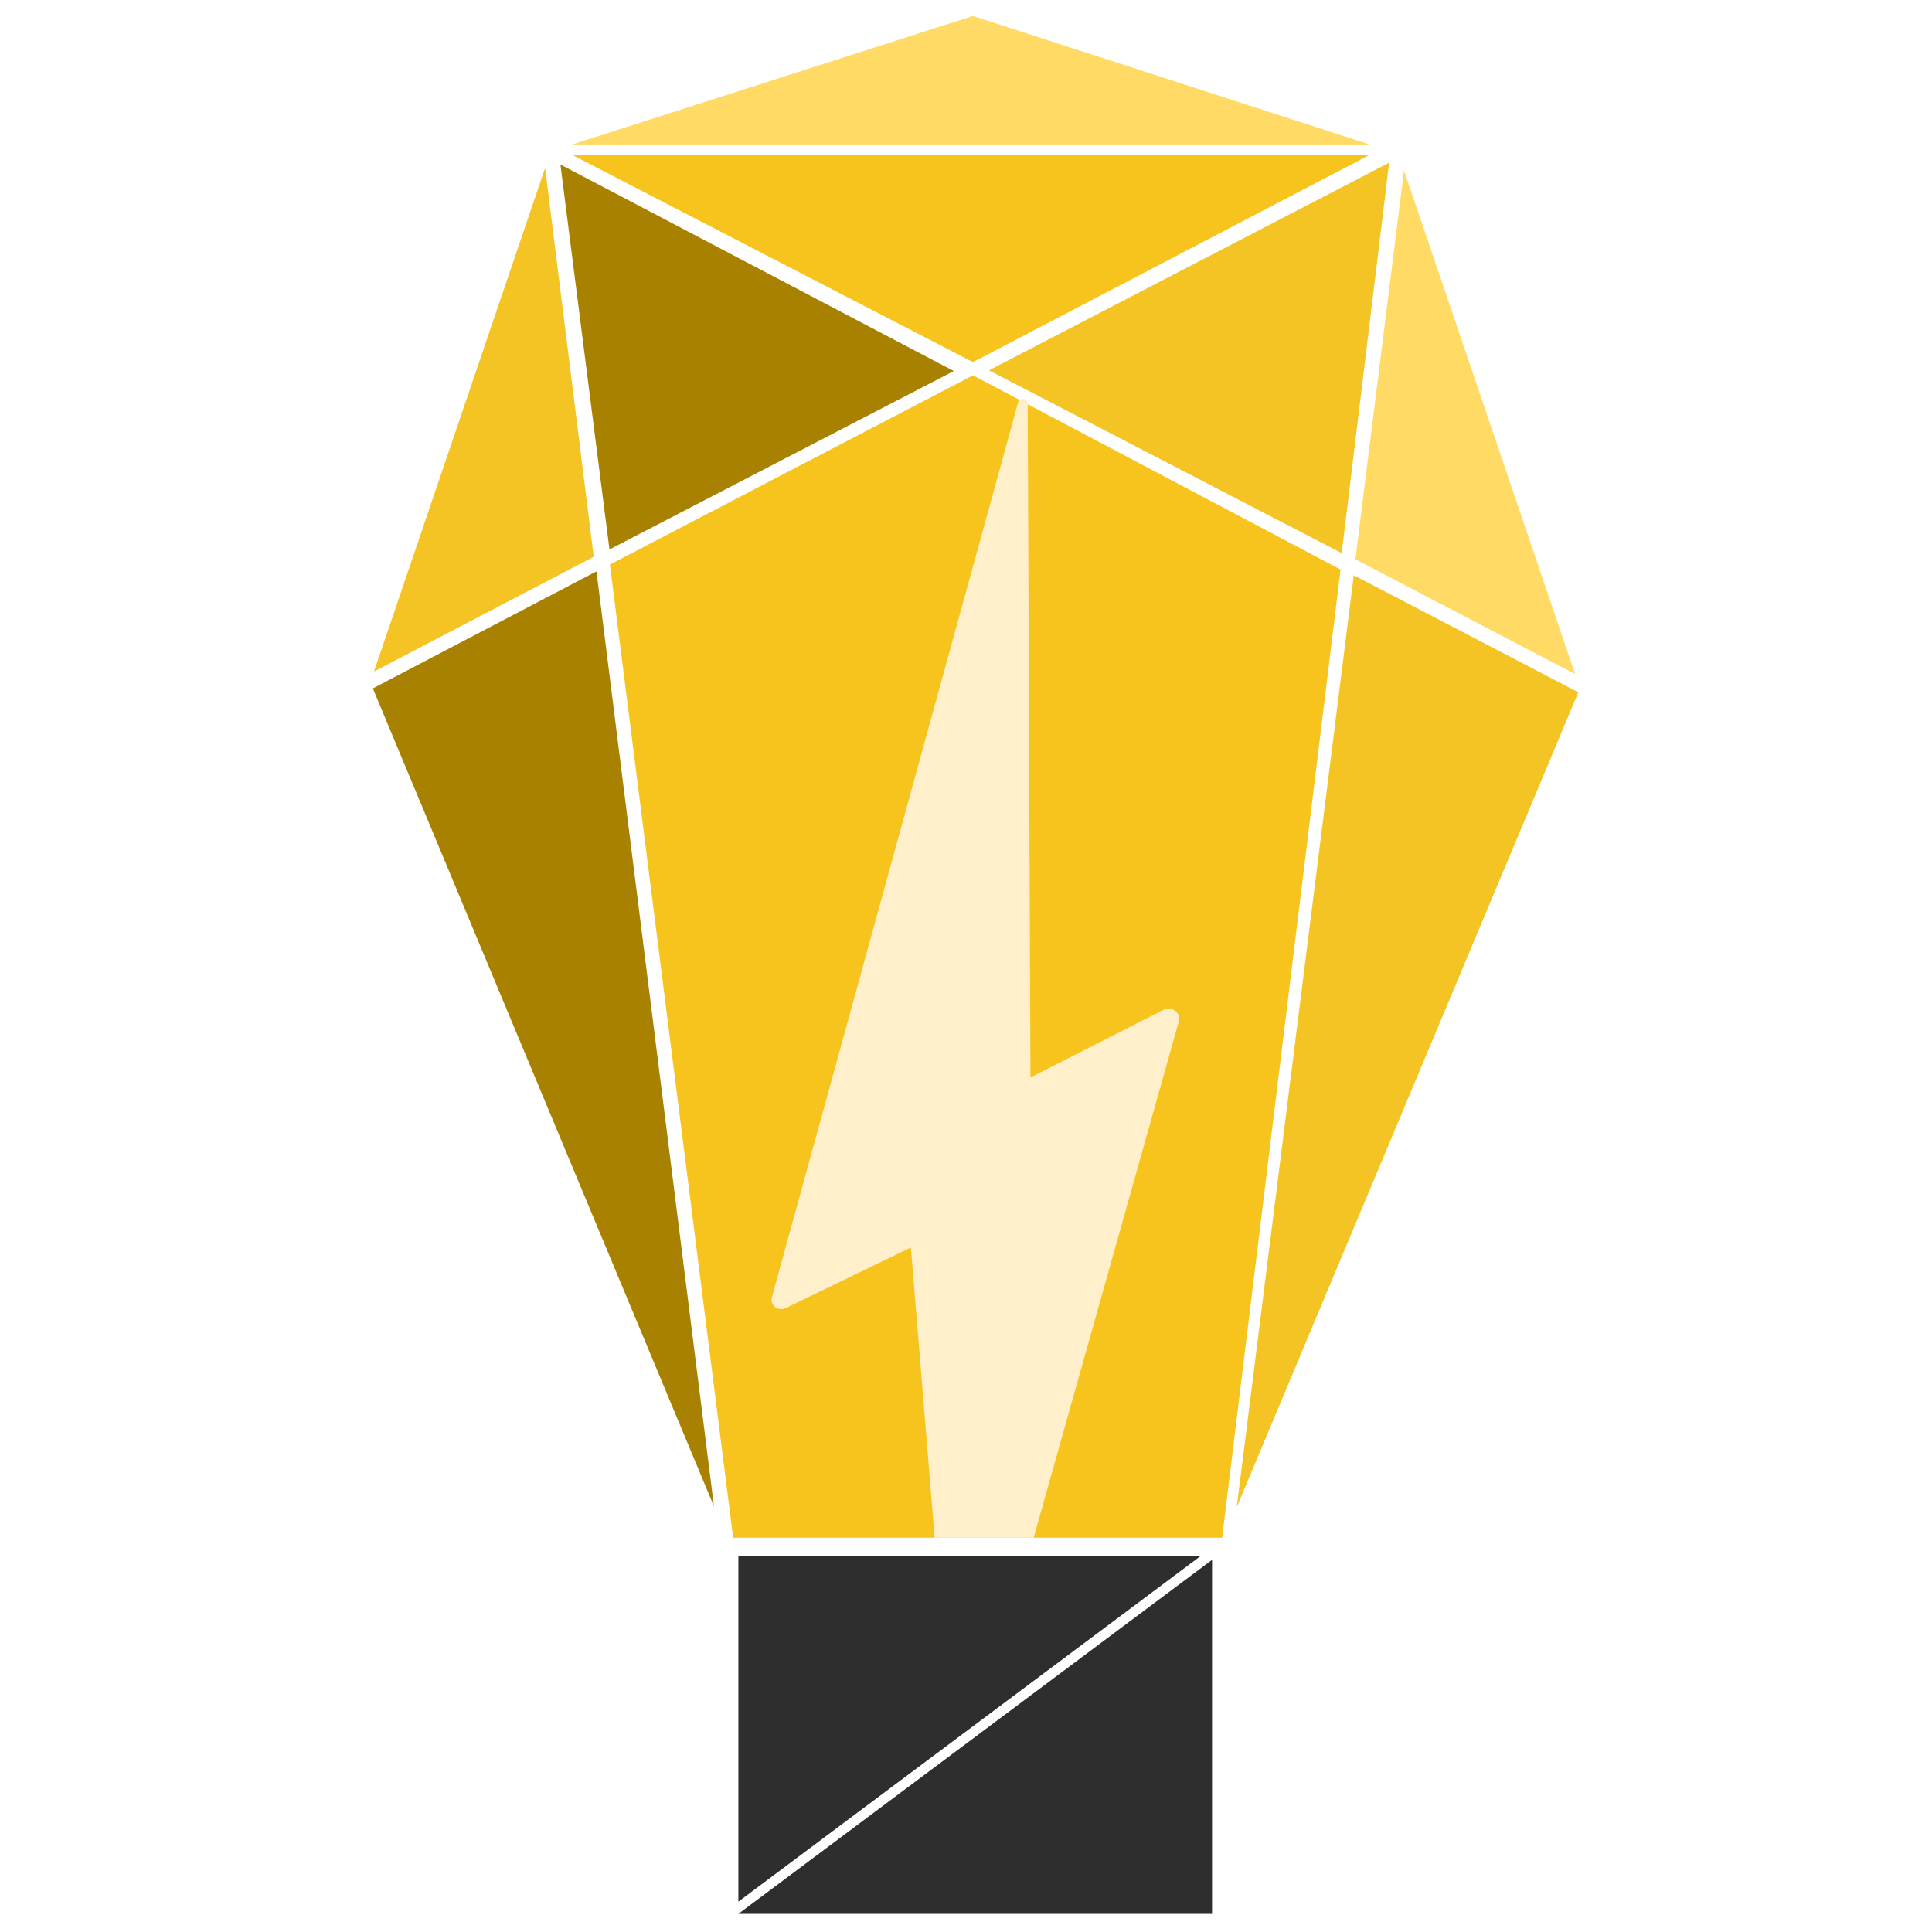
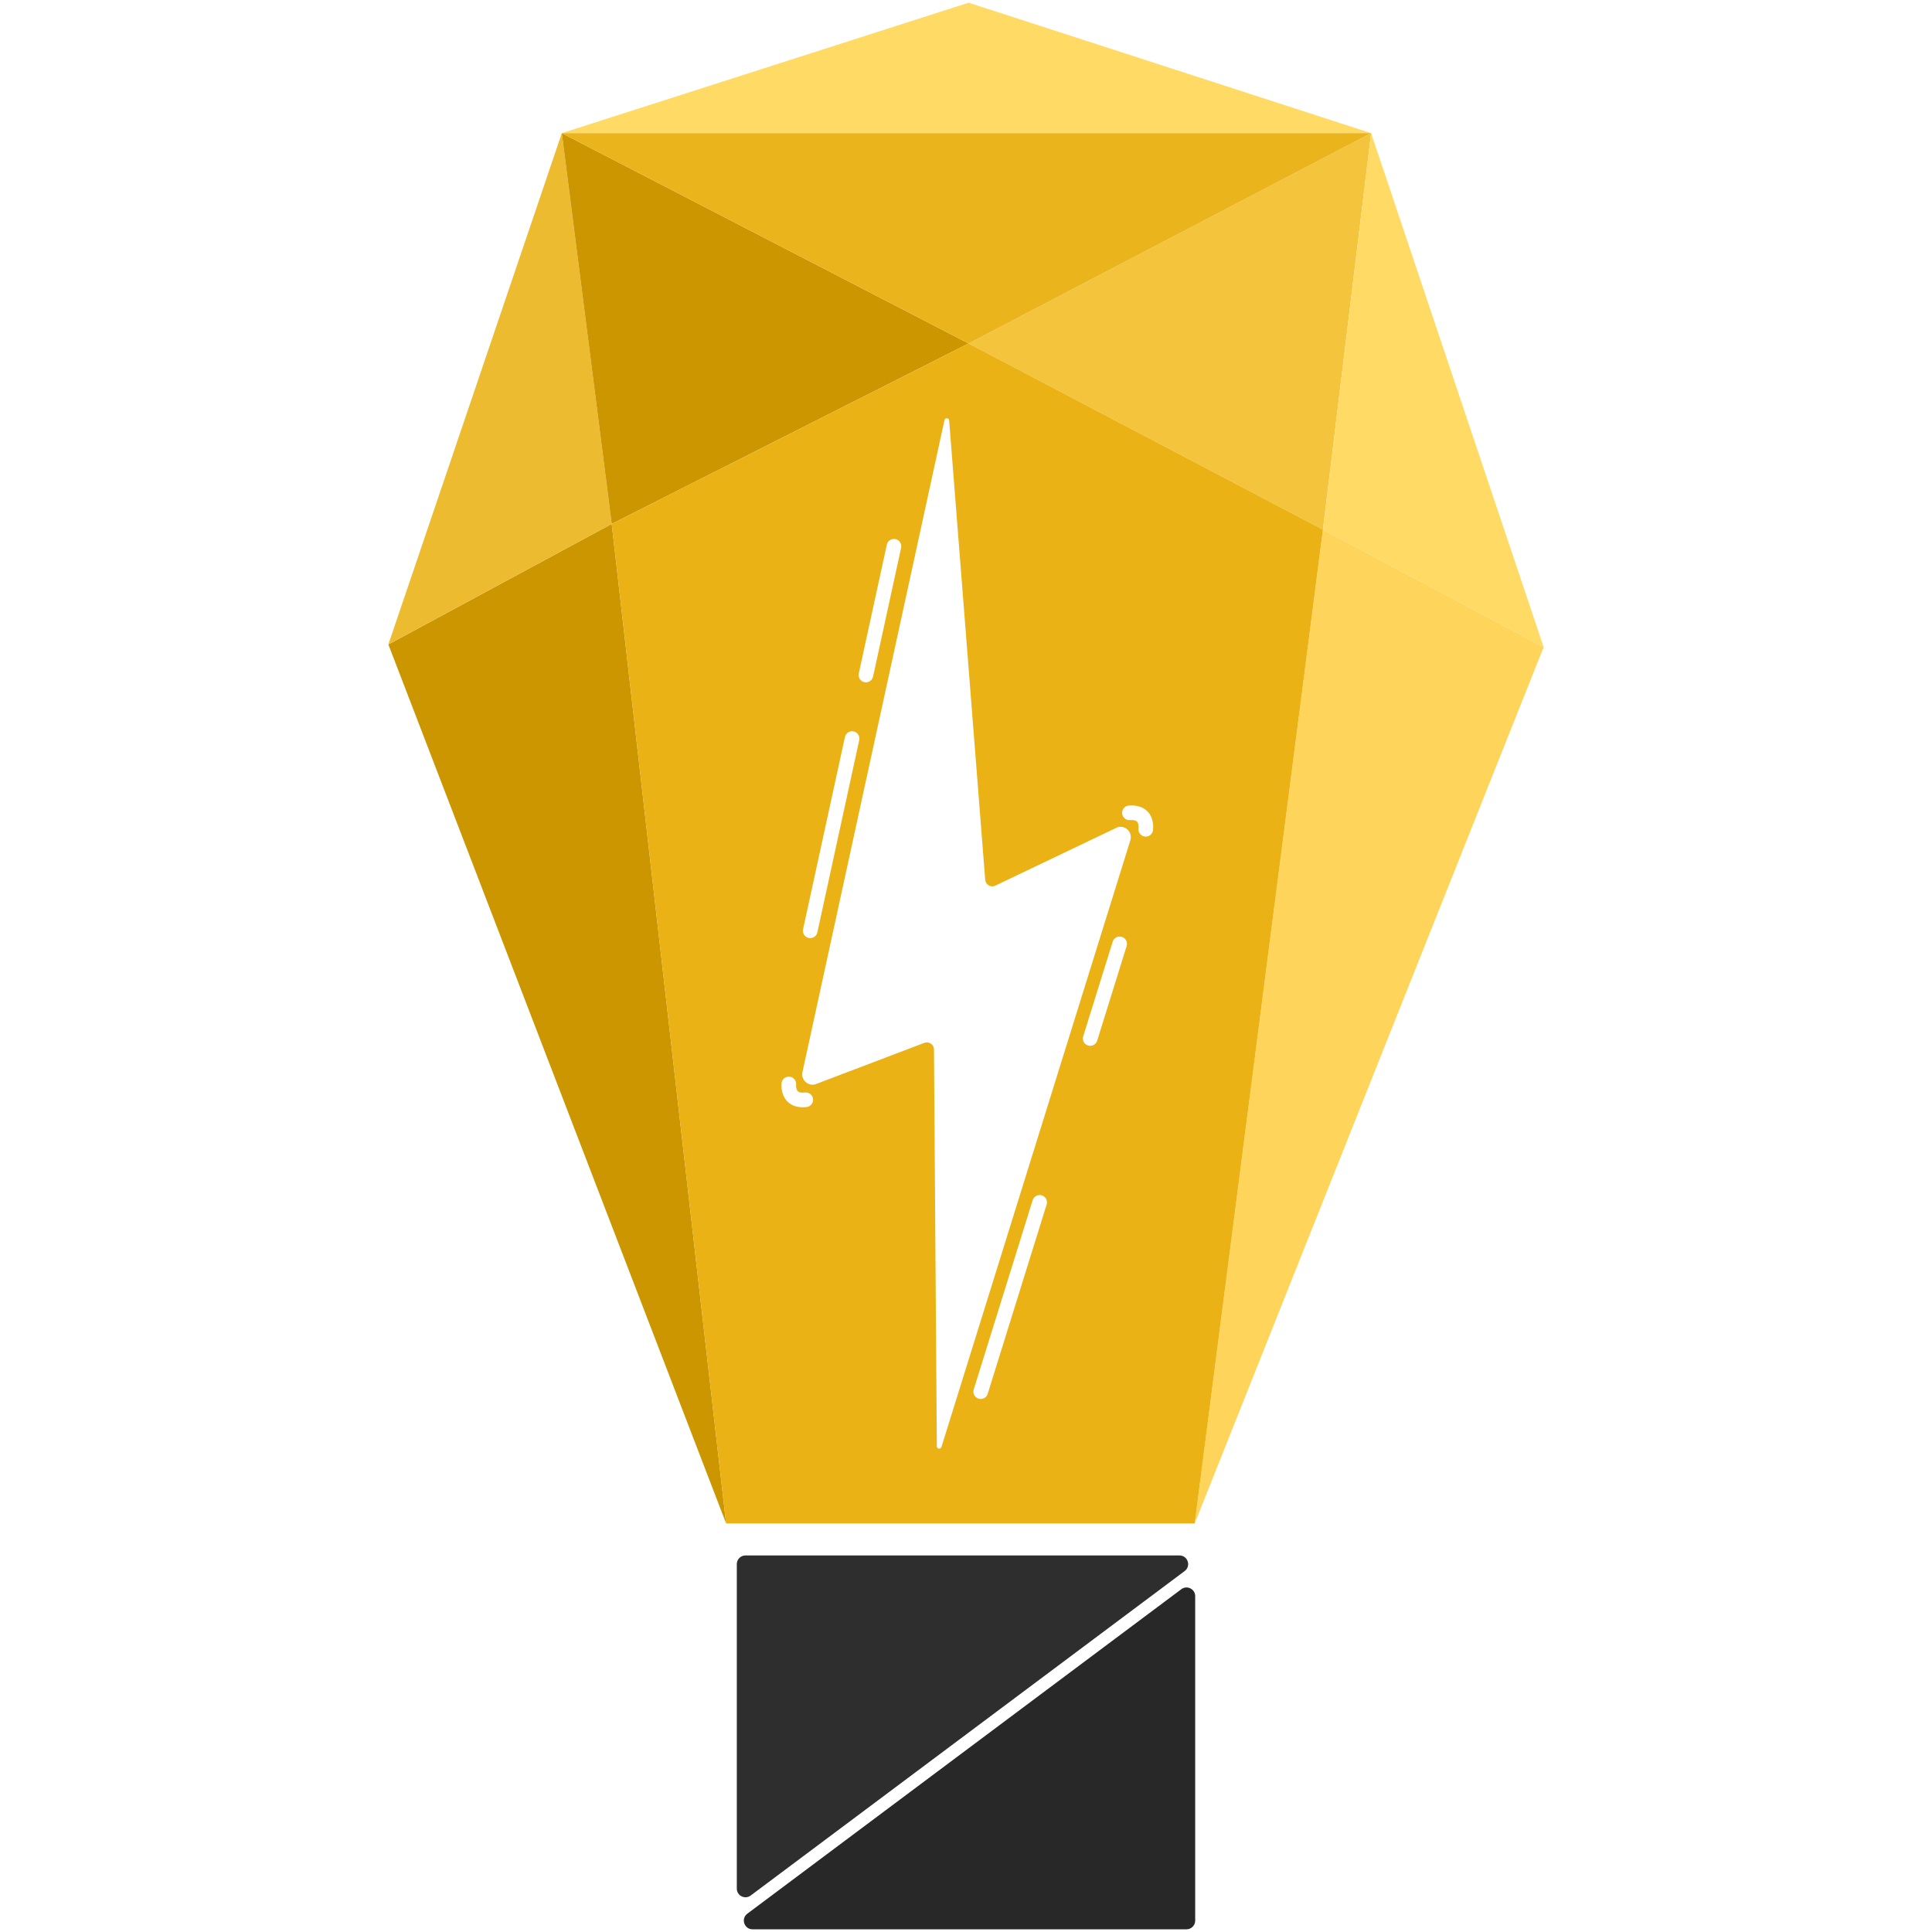
- <svg xmlns="http://www.w3.org/2000/svg" width="32" height="32" version="1.1" viewBox="0 0 8.467 8.467">
-   <g>
-     <g transform="matrix(.58149 0 0 .58149 20.883 -18.236)" fill="#2e2e2e">
-       <path d="m-26.868 43.091h-3.48v2.602z" />
-       <path d="m-30.348 45.785h3.57v-2.668z" />
+ <svg xmlns="http://www.w3.org/2000/svg" version="1.1" id="svg1" width="32" height="32" viewBox="0 0 32 32">
+   <defs id="defs1" />
+   <g id="layer-MC1" style="display:inline" transform="translate(-918.841,-125.0756)">
+     <g id="g67" transform="matrix(0.03633559,0,0,0.03633559,891.8869,120.5756)">
+       <path id="path13" d="m 0,0 h 148.366 c 1.638,0 2.967,1.328 2.967,2.967 v 110.928 c 0,2.443 -2.787,3.839 -4.744,2.376 L -1.777,5.343 C -4.062,3.634 -2.853,0 0,0" style="fill:#282828;fill-opacity:1;fill-rule:nonzero;stroke:none" transform="matrix(1.333333,0,0,-1.333333,1084.846,1003.297)" />
+       <path id="path14" d="m 0,0 h -148.366 c -1.638,0 -2.967,-1.328 -2.967,-2.967 v -110.928 c 0,-2.443 2.787,-3.839 4.744,-2.376 L 1.777,-5.343 C 4.062,-3.634 2.853,0 0,0" style="fill:#2e2e2e;fill-opacity:1;fill-rule:nonzero;stroke:none" transform="matrix(1.333333,0,0,-1.333333,1279.45,832.8735)" />
+       <path id="path15" d="m 0,0 76.357,41.207 39.107,-341.713 z" style="fill:#cc9600;fill-opacity:1;fill-rule:nonzero;stroke:none" transform="matrix(1.333333,0,0,-1.333333,918.8413,417.6072)" />
+       <path id="path16" d="m 0,0 -59.306,-174.802 76.357,41.207 z" style="fill:#edbb2f;fill-opacity:1;fill-rule:nonzero;stroke:none" transform="matrix(1.333333,0,0,-1.333333,997.9156,184.5381)" />
+       <path id="path17" d="M 0,0 -122.017,-61.69 -139.068,71.905 Z" style="fill:#cc9600;fill-opacity:1;fill-rule:nonzero;stroke:none" transform="matrix(1.333333,0,0,-1.333333,1183.34,280.412)" />
+       <path id="path18" d="M 0,0 16.465,135.545 -121.138,63.64 Z" style="fill:#f4c43d;fill-opacity:1;fill-rule:nonzero;stroke:none" transform="matrix(1.333333,0,0,-1.333333,1344.858,365.2649)" />
+       <path id="path19" d="M 0,0 -139.068,-44.597 H 137.603 Z" style="fill:#ffda65;fill-opacity:1;fill-rule:nonzero;stroke:none" transform="matrix(1.333333,0,0,-1.333333,1183.34,125.0756)" />
+       <path id="path20" d="m 0,0 -75.448,40.156 16.465,135.545 z" style="fill:#ffda65;fill-opacity:1;fill-rule:nonzero;stroke:none" transform="matrix(1.333333,0,0,-1.333333,1445.455,418.8057)" />
+       <path id="path21" d="M 0,0 -119.284,-299.608 -75.448,40.156 Z" style="fill:#ffd45a;fill-opacity:1;fill-rule:nonzero;stroke:none" transform="matrix(1.333333,0,0,-1.333333,1445.455,418.8057)" />
+       <path id="path22" d="m 0,0 42.072,20.1 c 2.718,0.817 5.244,-1.734 4.4,-4.443 l -64.585,-207.425 c -0.271,-0.868 -1.547,-0.701 -1.584,0.208 l -0.97,135.76 c -0.064,1.58 -1.583,2.687 -3.107,2.265 L -61.226,-67.78 c -2.568,-0.711 -4.972,1.562 -4.405,4.166 l 48.551,222.905 c 0.2,0.919 1.542,0.817 1.6,-0.122 L -3.156,2.199 C -3.058,0.62 -1.515,-0.455 0,0 m 45.961,27.524 c 3.481,0.271 5.442,-1.011 6.474,-2.129 2.301,-2.493 1.825,-5.996 1.763,-6.387 -0.195,-1.231 -1.258,-2.11 -2.466,-2.11 -0.13,0 -0.262,0.01 -0.394,0.031 -1.356,0.215 -2.285,1.483 -2.082,2.839 0.053,0.393 0.072,1.634 -0.504,2.246 -0.515,0.547 -1.593,0.585 -2.409,0.524 -1.367,-0.109 -2.578,0.925 -2.684,2.302 -0.106,1.376 0.925,2.578 2.302,2.684 M 45.203,-20.503 35.127,-52.865 c -0.334,-1.071 -1.322,-1.757 -2.387,-1.757 -0.246,0 -0.496,0.037 -0.744,0.114 -1.318,0.41 -2.054,1.811 -1.643,3.13 l 10.076,32.361 c 0.411,1.318 1.815,2.052 3.13,1.644 1.319,-0.411 2.054,-1.812 1.644,-3.13 m -27.357,-88.378 -20.152,-64.723 c -0.334,-1.071 -1.322,-1.758 -2.387,-1.758 -0.246,0 -0.496,0.037 -0.744,0.115 -1.318,0.41 -2.054,1.811 -1.644,3.129 l 20.153,64.723 c 0.411,1.319 1.814,2.052 3.13,1.644 1.319,-0.41 2.055,-1.812 1.644,-3.13 m -82.062,33.327 c -0.467,-0.054 -0.907,-0.079 -1.322,-0.079 -2.67,0 -4.299,1.026 -5.229,1.959 -2.394,2.404 -2.052,5.923 -2.005,6.315 0.163,1.371 1.4,2.349 2.779,2.187 1.364,-0.163 2.339,-1.395 2.188,-2.758 -0.037,-0.395 -0.009,-1.636 0.59,-2.225 0.537,-0.527 1.618,-0.525 2.427,-0.432 1.369,0.168 2.61,-0.826 2.769,-2.198 0.158,-1.371 -0.826,-2.611 -2.197,-2.769 m -1.209,60.782 14.318,65.737 c 0.294,1.349 1.628,2.204 2.975,1.911 1.349,-0.294 2.205,-1.626 1.911,-2.975 l -14.318,-65.738 c -0.255,-1.169 -1.29,-1.968 -2.441,-1.968 -0.176,0 -0.355,0.019 -0.534,0.058 -1.35,0.294 -2.205,1.626 -1.911,2.975 m 19.047,87.446 9.59,44.028 c 0.293,1.349 1.622,2.207 2.975,1.911 1.349,-0.294 2.204,-1.626 1.91,-2.975 L -41.492,71.61 c -0.255,-1.17 -1.291,-1.969 -2.441,-1.969 -0.176,0 -0.355,0.019 -0.535,0.058 -1.349,0.294 -2.204,1.626 -1.91,2.975 m 23.135,105.535 -107.603,-54.402 39.107,-341.713 h 64.78 95.433 L 112.31,121.858 -8.828,185.497 Z" style="fill:#eab215;fill-opacity:1;fill-rule:nonzero;stroke:none" transform="matrix(1.333333,0,0,-1.333333,1195.111,527.7417)" />
+       <path id="path23" d="m 0,0 h -276.672 l 139.069,-71.905 z" style="fill:#eab41c;fill-opacity:1;fill-rule:nonzero;stroke:none" transform="matrix(1.333333,0,0,-1.333333,1366.811,184.5381)" />
    </g>
-     <path d="m3.213 6.739h2.143l0.519-4.243-1.611-0.851-1.591 0.829z" fill="#f7c41d" />
-     <path d="m1.634 3.017 0.98-0.513 0.515 4.098z" fill="#a88100" />
-     <path d="m5.42 6.605 0.513-4.084 0.984 0.513z" fill="#f4c425" />
-     <path d="m2.602 2.44-0.963 0.503 0.75-2.207z" fill="#f4c425" />
-     <path d="m5.94 2.451 0.963 0.503-0.75-2.207z" fill="#ffda65" />
-     <path d="m2.671 2.408 1.509-0.782-1.724-0.905z" fill="#a88100" />
-     <path d="m5.88 2.424-1.546-0.801 1.754-0.91z" fill="#f4c425" />
-     <path d="m2.508 0.679h3.494l-1.738 0.908z" fill="#f7c41d" />
-     <path d="m2.508 0.633h3.494l-1.738-0.563z" fill="#ffda65" />
-     <path d="m4.096 6.739-0.104-1.272-0.549 0.266c-0.033 0.016-0.071-0.014-0.06-0.049l1.079-3.921c0.007-0.023 0.042-0.019 0.042 0.006l0.012 2.953 0.584-0.297c0.036-0.018 0.077 0.014 0.066 0.052l-0.636 2.262z" fill="#ffefca" />
+   </g>
+   <g id="layer-MC3" style="display:none" transform="translate(-918.841,-125.0756)">
+     <path id="path57" d="M 0,0 H 32.419 L 151.702,299.608 92.72,475.308 -44.884,519.905 -182.487,475.308 -241.47,299.608 -122.186,0 h 32.419" style="fill:none;stroke:#2e2e2e;stroke-width:25;stroke-linecap:round;stroke-linejoin:round;stroke-miterlimit:10;stroke-dasharray:none;stroke-opacity:1" transform="matrix(1.333333,0,0,-1.333333,842.7052,830.9291)" />
  </g>
</svg>
